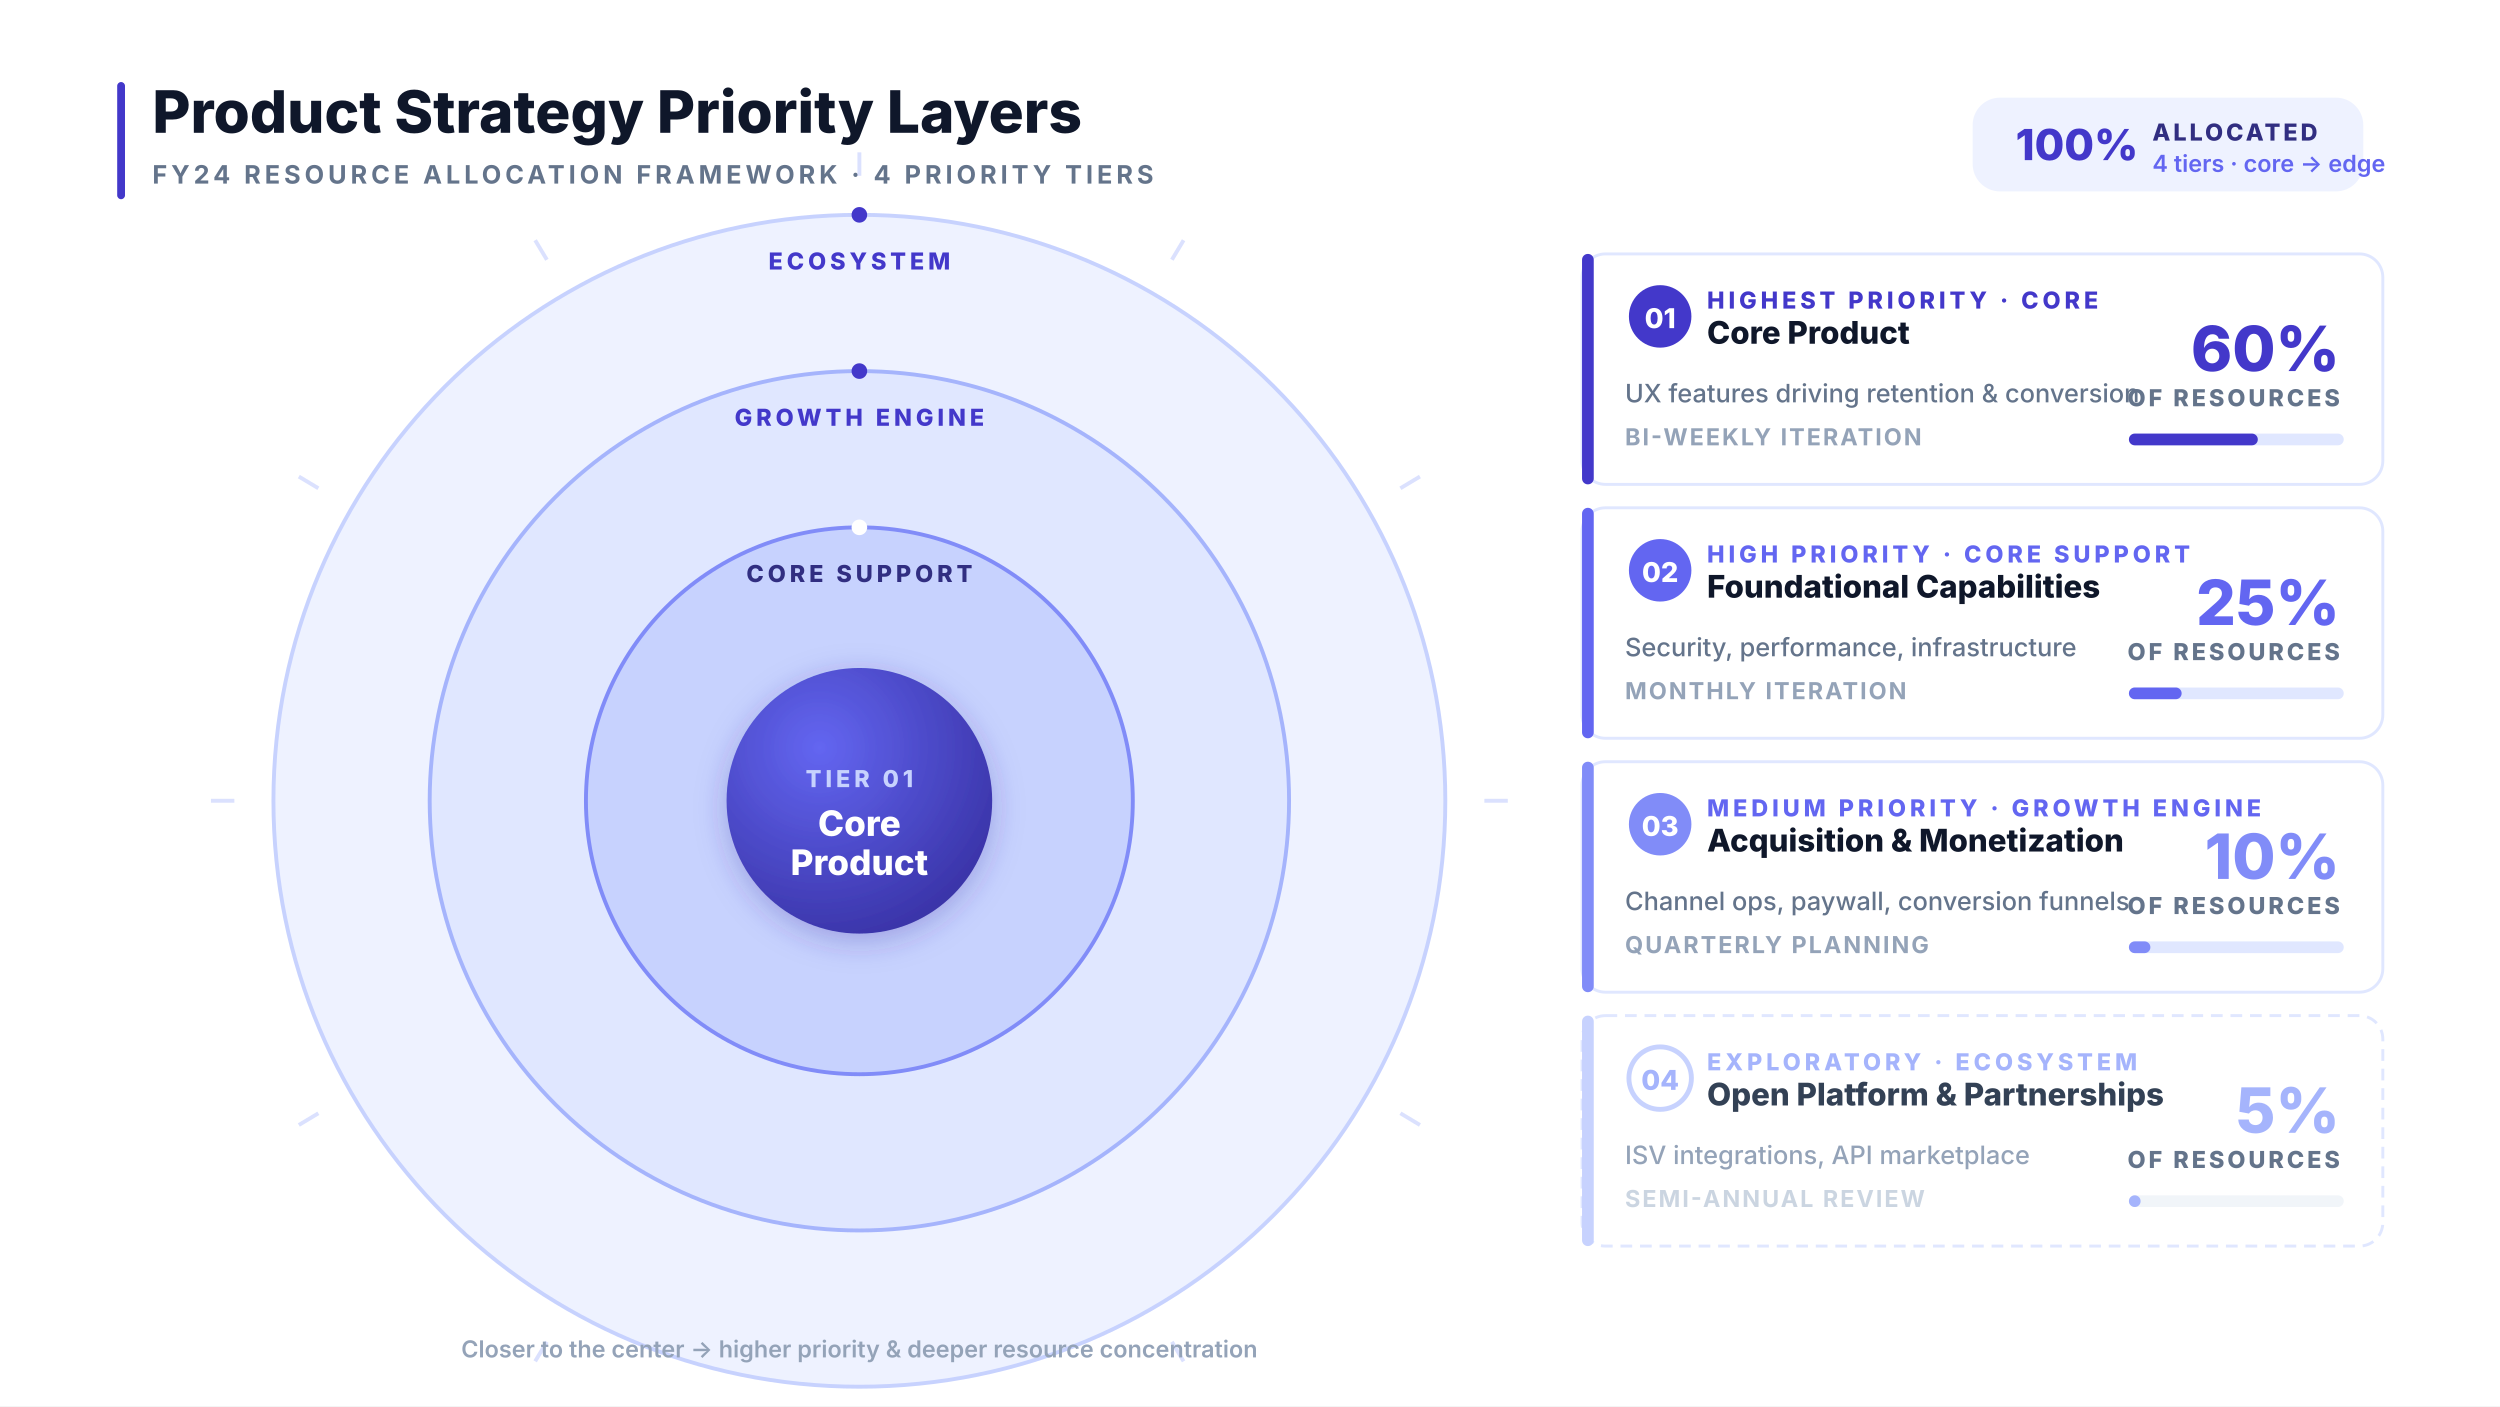
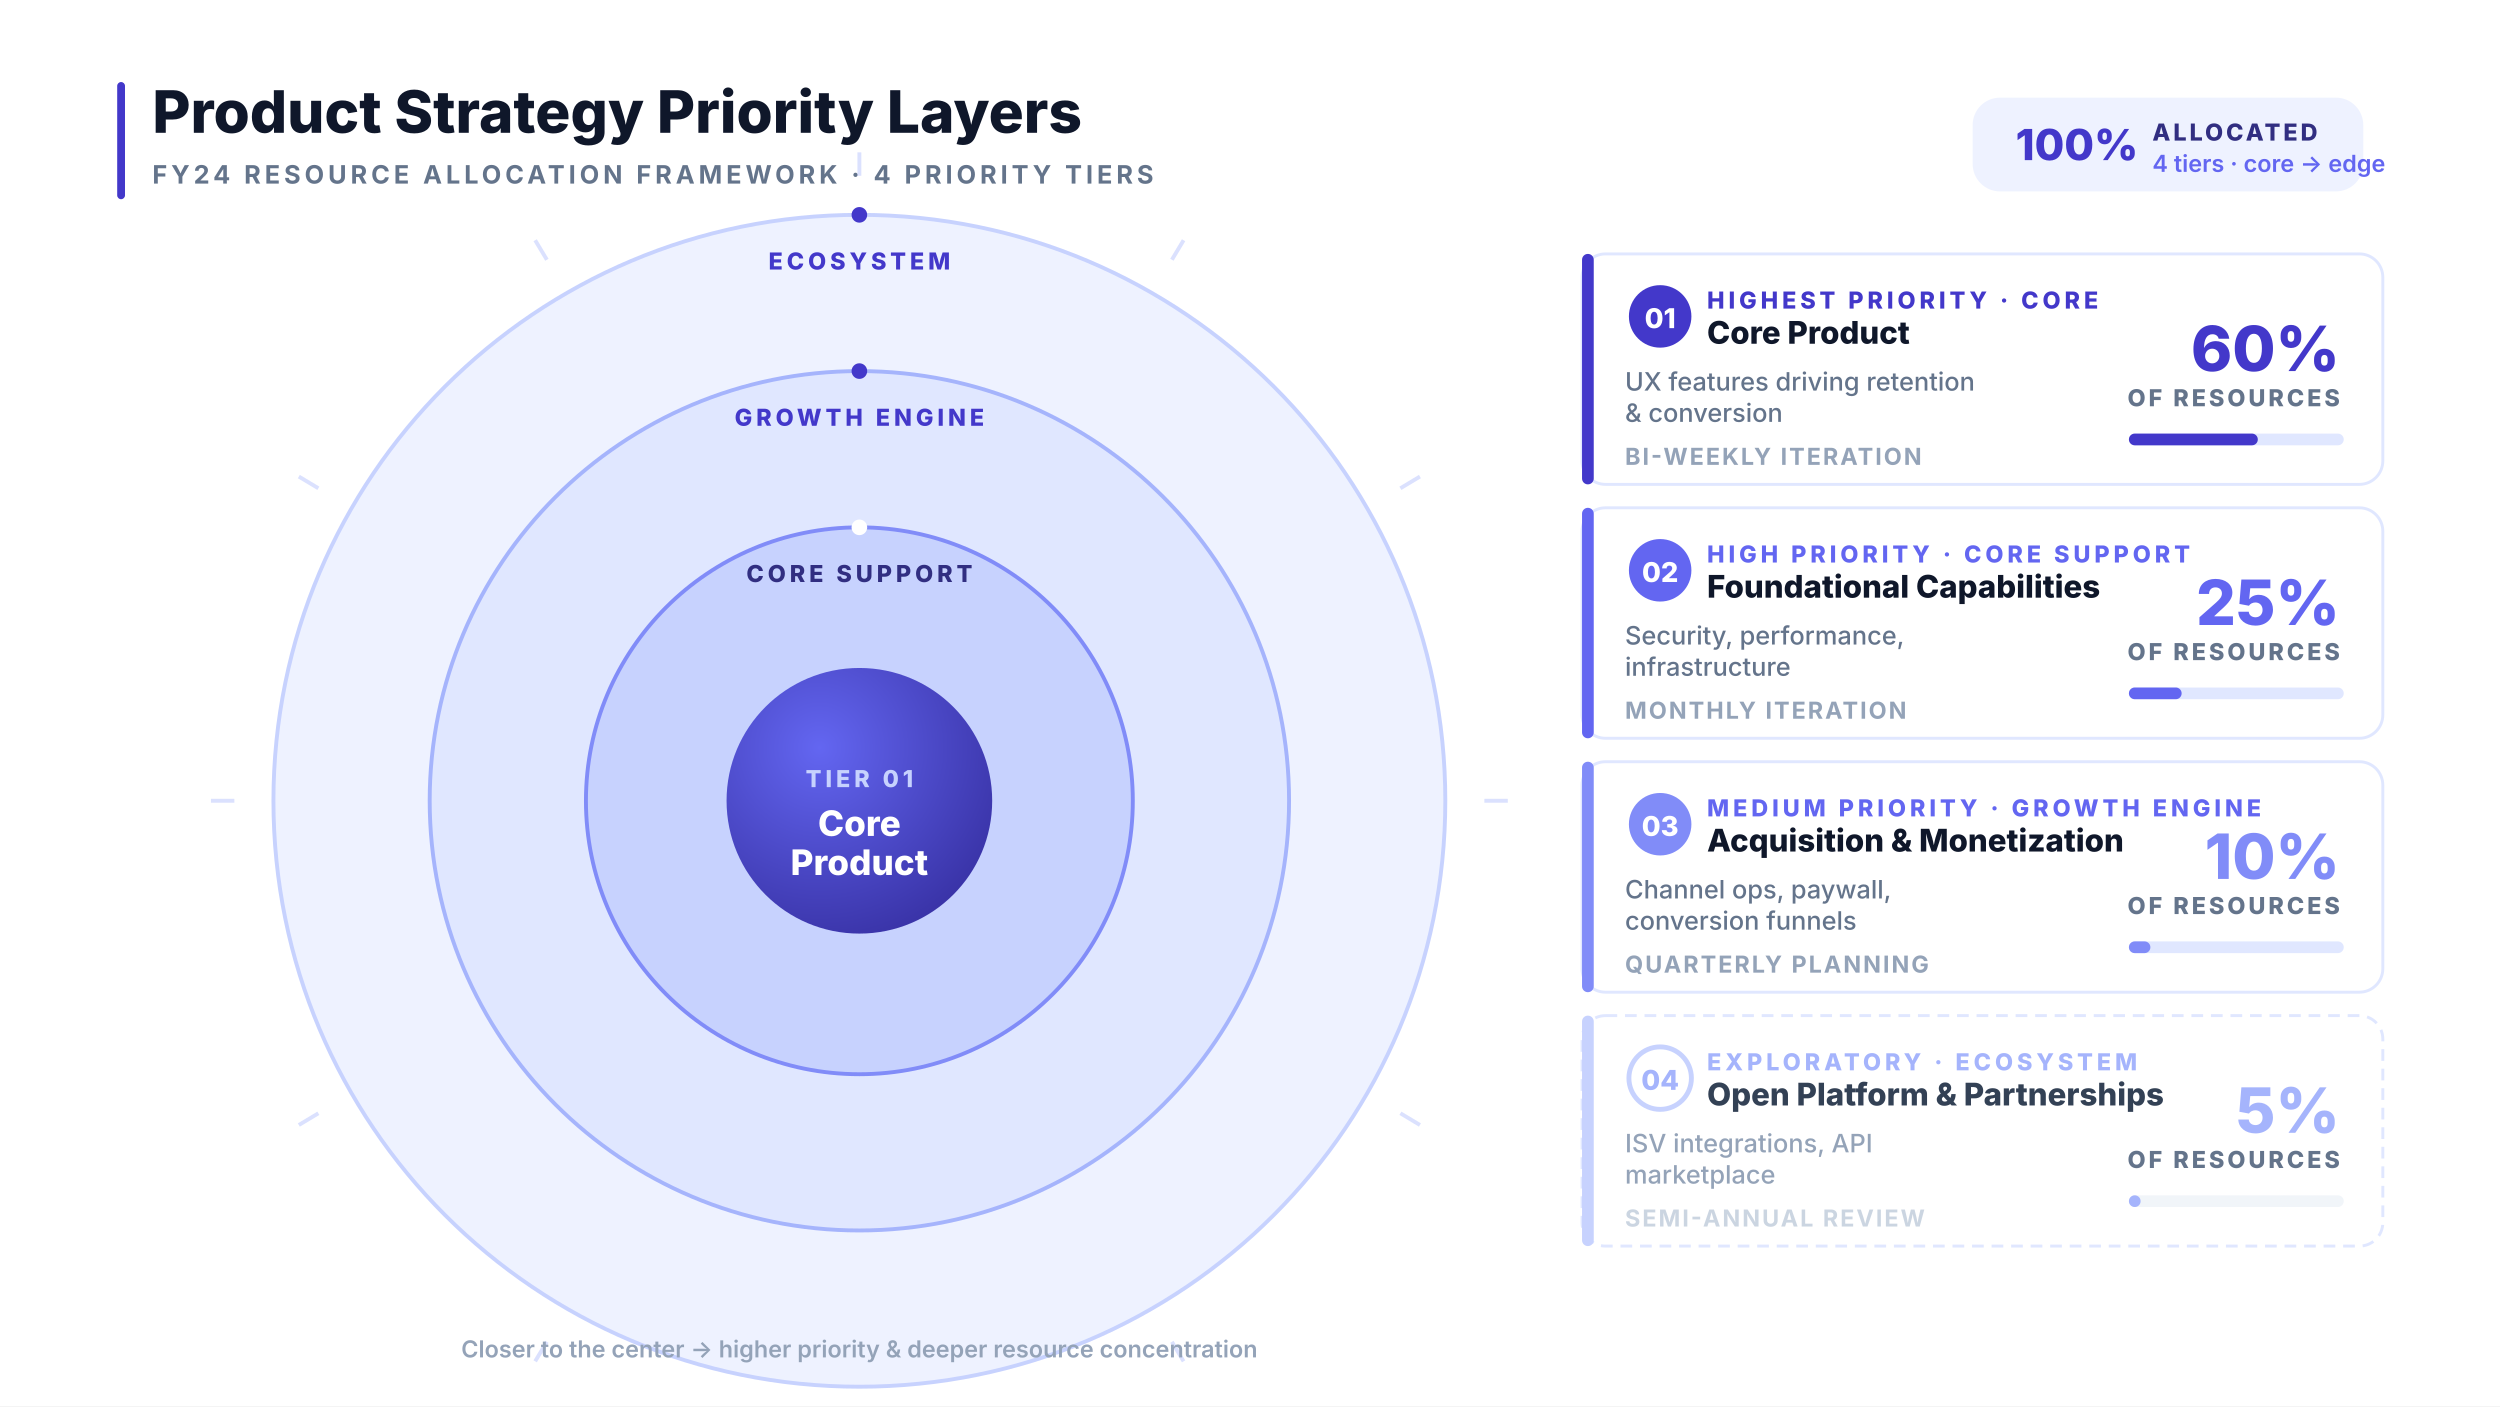
- <svg xmlns="http://www.w3.org/2000/svg" viewBox="0 0 1280 720" width="1280" height="720">
+ <svg xmlns="http://www.w3.org/2000/svg" viewBox="0 0 1280 720" width="1280" height="720" font-family="-apple-system, BlinkMacSystemFont, 'Segoe UI', sans-serif" font-size="12">
  <defs>
    <radialGradient id="coreGrad" cx="35%" cy="30%" r="80%">
      <stop offset="0%" stop-color="#6366F1" />
      <stop offset="100%" stop-color="#3730A3" />
    </radialGradient>
-     <filter id="coreShadow" x="-30%" y="-30%" width="160%" height="160%">
-       <feGaussianBlur in="SourceAlpha" stdDeviation="8" />
-       <feOffset dx="0" dy="4" result="offsetblur" />
-       <feFlood flood-color="#3730A3" flood-opacity="0.30" result="shadowColor" />
-       <feComposite in="shadowColor" in2="offsetblur" operator="in" result="shadow" />
-       <feMerge>
-         <feMergeNode in="shadow" />
-         <feMergeNode in="SourceGraphic" />
-       </feMerge>
-     </filter>
  </defs>
  <rect width="1280" height="720" fill="#FFFFFF" />
-   <g id="header">
+   <g id="header" data-pptx-bounds="60 42 1180 60">
    <rect x="60" y="42" width="4" height="60" rx="2" fill="#4338CA" />
-     <text x="78" y="68" font-family="-apple-system, BlinkMacSystemFont, 'Segoe UI', sans-serif" font-size="30" font-weight="800" fill="#0F172A">
+     <text x="78" y="68" font-size="30" font-weight="800" fill="#0F172A">
      <tspan>Product Strategy Priority Layers</tspan>
    </text>
-     <text x="78" y="94" font-family="-apple-system, BlinkMacSystemFont, 'Segoe UI', sans-serif" font-size="13" font-weight="700" fill="#64748B" letter-spacing="2">
+     <text x="78" y="94" font-size="13" font-weight="700" fill="#64748B" letter-spacing="2">
      <tspan>FY24 RESOURCE ALLOCATION FRAMEWORK · 4 PRIORITY TIERS</tspan>
    </text>
    <g transform="translate(1010, 50)">
      <rect x="0" y="0" width="200" height="48" rx="14" fill="#EEF2FF" />
-       <text x="22" y="32" font-family="-apple-system, BlinkMacSystemFont, 'Segoe UI', sans-serif" font-size="22" font-weight="800" fill="#4338CA">
+       <text x="22" y="32" font-size="22" font-weight="800" fill="#4338CA">
        <tspan>100%</tspan>
      </text>
-       <text x="92" y="22" font-family="-apple-system, BlinkMacSystemFont, 'Segoe UI', sans-serif" font-size="12" font-weight="800" fill="#312E81" letter-spacing="1.5">
+       <text x="92" y="22" font-weight="800" fill="#312E81" letter-spacing="1.5">
        <tspan>ALLOCATED</tspan>
      </text>
-       <text x="92" y="38" font-family="-apple-system, BlinkMacSystemFont, 'Segoe UI', sans-serif" font-size="12" font-weight="600" fill="#6366F1">
+       <text x="92" y="38" font-weight="600" fill="#6366F1">
        <tspan>4 tiers · core → edge</tspan>
      </text>
    </g>
  </g>
-   <g id="ticks">
+   <g id="ticks" data-pptx-bounds="108 78 664 619">
    <line x1="440" y1="90" x2="440" y2="78" stroke="#A5B4FC" stroke-width="2" stroke-opacity="0.4" />
    <line x1="600" y1="133" x2="606" y2="123" stroke="#A5B4FC" stroke-width="2" stroke-opacity="0.4" />
    <line x1="717" y1="250" x2="727" y2="244" stroke="#A5B4FC" stroke-width="2" stroke-opacity="0.4" />
    <line x1="760" y1="410" x2="772" y2="410" stroke="#A5B4FC" stroke-width="2" stroke-opacity="0.4" />
    <line x1="717" y1="570" x2="727" y2="576" stroke="#A5B4FC" stroke-width="2" stroke-opacity="0.4" />
    <line x1="600" y1="687" x2="606" y2="697" stroke="#A5B4FC" stroke-width="2" stroke-opacity="0.4" />
-     <line x1="440" y1="730" x2="440" y2="742" stroke="#A5B4FC" stroke-width="2" stroke-opacity="0.4" />
    <line x1="280" y1="687" x2="274" y2="697" stroke="#A5B4FC" stroke-width="2" stroke-opacity="0.4" />
    <line x1="163" y1="570" x2="153" y2="576" stroke="#A5B4FC" stroke-width="2" stroke-opacity="0.4" />
    <line x1="120" y1="410" x2="108" y2="410" stroke="#A5B4FC" stroke-width="2" stroke-opacity="0.4" />
    <line x1="163" y1="250" x2="153" y2="244" stroke="#A5B4FC" stroke-width="2" stroke-opacity="0.4" />
    <line x1="280" y1="133" x2="274" y2="123" stroke="#A5B4FC" stroke-width="2" stroke-opacity="0.4" />
  </g>
-   <g id="bullseye">
+   <g id="bullseye" data-pptx-bounds="140 110 600 600">
    <circle cx="440" cy="410" r="300" fill="#EEF2FF" stroke="#C7D2FE" stroke-width="2" />
    <circle cx="440" cy="410" r="220" fill="#E0E7FF" stroke="#A5B4FC" stroke-width="2" />
    <circle cx="440" cy="410" r="140" fill="#C7D2FE" stroke="#818CF8" stroke-width="2" />
-     <circle cx="440" cy="410" r="68" fill="url(#coreGrad)" filter="url(#coreShadow)" />
-     <text x="440" y="403" font-family="-apple-system, BlinkMacSystemFont, 'Segoe UI', sans-serif" font-size="12" font-weight="800" fill="#C7D2FE" text-anchor="middle" letter-spacing="2">
+     <circle cx="440" cy="410" r="68" fill="url(#coreGrad)" />
+     <text x="440" y="403" font-weight="800" fill="#C7D2FE" text-anchor="middle" letter-spacing="2">
      <tspan>TIER 01</tspan>
    </text>
-     <text x="440" y="428" font-family="-apple-system, BlinkMacSystemFont, 'Segoe UI', sans-serif" font-size="18" font-weight="800" fill="#FFFFFF" text-anchor="middle">
+     <text x="440" y="428" font-size="18" font-weight="800" fill="#FFFFFF" text-anchor="middle">
      <tspan>Core</tspan>
    </text>
-     <text x="440" y="448" font-family="-apple-system, BlinkMacSystemFont, 'Segoe UI', sans-serif" font-size="18" font-weight="800" fill="#FFFFFF" text-anchor="middle">
+     <text x="440" y="448" font-size="18" font-weight="800" fill="#FFFFFF" text-anchor="middle">
      <tspan>Product</tspan>
    </text>
  </g>
-   <g id="ring-labels">
+   <g id="ring-labels" data-pptx-bounds="330 104 220 198">
    <circle cx="440" cy="110" r="4" fill="#4338CA" />
-     <text x="440" y="138" font-family="-apple-system, BlinkMacSystemFont, 'Segoe UI', sans-serif" font-size="12" font-weight="800" fill="#4338CA" text-anchor="middle" letter-spacing="2">
+     <text x="440" y="138" font-weight="800" fill="#4338CA" text-anchor="middle" letter-spacing="2">
      <tspan>ECOSYSTEM</tspan>
    </text>
    <circle cx="440" cy="190" r="4" fill="#4338CA" />
-     <text x="440" y="218" font-family="-apple-system, BlinkMacSystemFont, 'Segoe UI', sans-serif" font-size="12" font-weight="800" fill="#4338CA" text-anchor="middle" letter-spacing="2">
+     <text x="440" y="218" font-weight="800" fill="#4338CA" text-anchor="middle" letter-spacing="2">
      <tspan>GROWTH ENGINE</tspan>
    </text>
    <circle cx="440" cy="270" r="4" fill="#FFFFFF" />
-     <text x="440" y="298" font-family="-apple-system, BlinkMacSystemFont, 'Segoe UI', sans-serif" font-size="12" font-weight="800" fill="#312E81" text-anchor="middle" letter-spacing="2">
+     <text x="440" y="298" font-weight="800" fill="#312E81" text-anchor="middle" letter-spacing="2">
      <tspan>CORE SUPPORT</tspan>
    </text>
  </g>
-   <g id="cards">
+   <g id="cards" data-pptx-bounds="810 130 410 508">
    <g id="card-1" transform="translate(810, 130)">
      <rect x="0" y="0" width="410" height="118" rx="12" fill="#FFFFFF" stroke="#E0E7FF" stroke-width="1.5" />
      <rect x="0" y="0" width="6" height="118" rx="3" fill="#4338CA" />
      <circle cx="40" cy="32" r="16" fill="#4338CA" />
-       <text x="40" y="38" font-family="-apple-system, BlinkMacSystemFont, 'Segoe UI', sans-serif" font-size="14" font-weight="800" fill="#FFFFFF" text-anchor="middle">
+       <text x="40" y="38" font-size="14" font-weight="800" fill="#FFFFFF" text-anchor="middle">
        <tspan>01</tspan>
      </text>
-       <text x="64" y="28" font-family="-apple-system, BlinkMacSystemFont, 'Segoe UI', sans-serif" font-size="12" font-weight="800" fill="#4338CA" letter-spacing="2">
+       <text x="64" y="28" font-weight="800" fill="#4338CA" letter-spacing="2">
        <tspan>HIGHEST PRIORITY · CORE</tspan>
      </text>
-       <text x="64" y="46" font-family="-apple-system, BlinkMacSystemFont, 'Segoe UI', sans-serif" font-size="16" font-weight="800" fill="#0F172A">
+       <text x="64" y="46" font-size="16" font-weight="800" fill="#0F172A">
        <tspan>Core Product</tspan>
      </text>
-       <text x="22" y="76" font-family="-apple-system, BlinkMacSystemFont, 'Segoe UI', sans-serif" font-size="13" font-weight="500" fill="#64748B">
-         <tspan>UX features driving retention &amp; conversion</tspan>
+       <text x="22" y="70" font-size="13" font-weight="500" fill="#64748B">
+         <tspan>UX features driving retention </tspan>
+         <tspan x="22" dy="16">&amp; conversion</tspan>
      </text>
-       <text x="22" y="98" font-family="-apple-system, BlinkMacSystemFont, 'Segoe UI', sans-serif" font-size="12" font-weight="700" fill="#94A3B8" letter-spacing="1">
+       <text x="22" y="108" font-weight="700" fill="#94A3B8" letter-spacing="1">
        <tspan>BI-WEEKLY ITERATION</tspan>
      </text>
-       <text x="388" y="60" font-family="-apple-system, BlinkMacSystemFont, 'Segoe UI', sans-serif" font-size="32" font-weight="800" fill="#4338CA" text-anchor="end">
+       <text x="388" y="60" font-size="32" font-weight="800" fill="#4338CA" text-anchor="end">
        <tspan>60%</tspan>
      </text>
-       <text x="388" y="78" font-family="-apple-system, BlinkMacSystemFont, 'Segoe UI', sans-serif" font-size="12" font-weight="800" fill="#64748B" text-anchor="end" letter-spacing="1.5">
+       <text x="388" y="78" font-weight="800" fill="#64748B" text-anchor="end" letter-spacing="1.5">
        <tspan>OF RESOURCES</tspan>
      </text>
      <rect x="280" y="92" width="110" height="6" rx="3" fill="#E0E7FF" />
      <rect x="280" y="92" width="66" height="6" rx="3" fill="#4338CA" />
    </g>
    <g id="card-2" transform="translate(810, 260)">
      <rect x="0" y="0" width="410" height="118" rx="12" fill="#FFFFFF" stroke="#E0E7FF" stroke-width="1.5" />
      <rect x="0" y="0" width="6" height="118" rx="3" fill="#6366F1" />
      <circle cx="40" cy="32" r="16" fill="#6366F1" />
-       <text x="40" y="38" font-family="-apple-system, BlinkMacSystemFont, 'Segoe UI', sans-serif" font-size="14" font-weight="800" fill="#FFFFFF" text-anchor="middle">
+       <text x="40" y="38" font-size="14" font-weight="800" fill="#FFFFFF" text-anchor="middle">
        <tspan>02</tspan>
      </text>
-       <text x="64" y="28" font-family="-apple-system, BlinkMacSystemFont, 'Segoe UI', sans-serif" font-size="12" font-weight="800" fill="#6366F1" letter-spacing="2">
+       <text x="64" y="28" font-weight="800" fill="#6366F1" letter-spacing="2">
        <tspan>HIGH PRIORITY · CORE SUPPORT</tspan>
      </text>
-       <text x="64" y="46" font-family="-apple-system, BlinkMacSystemFont, 'Segoe UI', sans-serif" font-size="16" font-weight="800" fill="#0F172A">
+       <text x="64" y="46" font-size="16" font-weight="800" fill="#0F172A">
        <tspan>Foundational Capabilities</tspan>
      </text>
-       <text x="22" y="76" font-family="-apple-system, BlinkMacSystemFont, 'Segoe UI', sans-serif" font-size="13" font-weight="500" fill="#64748B">
-         <tspan>Security, performance, infrastructure</tspan>
+       <text x="22" y="70" font-size="13" font-weight="500" fill="#64748B">
+         <tspan>Security, performance, </tspan>
+         <tspan x="22" dy="16">infrastructure</tspan>
      </text>
-       <text x="22" y="98" font-family="-apple-system, BlinkMacSystemFont, 'Segoe UI', sans-serif" font-size="12" font-weight="700" fill="#94A3B8" letter-spacing="1">
+       <text x="22" y="108" font-weight="700" fill="#94A3B8" letter-spacing="1">
        <tspan>MONTHLY ITERATION</tspan>
      </text>
-       <text x="388" y="60" font-family="-apple-system, BlinkMacSystemFont, 'Segoe UI', sans-serif" font-size="32" font-weight="800" fill="#6366F1" text-anchor="end">
+       <text x="388" y="60" font-size="32" font-weight="800" fill="#6366F1" text-anchor="end">
        <tspan>25%</tspan>
      </text>
-       <text x="388" y="78" font-family="-apple-system, BlinkMacSystemFont, 'Segoe UI', sans-serif" font-size="12" font-weight="800" fill="#64748B" text-anchor="end" letter-spacing="1.5">
+       <text x="388" y="78" font-weight="800" fill="#64748B" text-anchor="end" letter-spacing="1.5">
        <tspan>OF RESOURCES</tspan>
      </text>
      <rect x="280" y="92" width="110" height="6" rx="3" fill="#E0E7FF" />
      <rect x="280" y="92" width="27" height="6" rx="3" fill="#6366F1" />
    </g>
    <g id="card-3" transform="translate(810, 390)">
      <rect x="0" y="0" width="410" height="118" rx="12" fill="#FFFFFF" stroke="#E0E7FF" stroke-width="1.5" />
      <rect x="0" y="0" width="6" height="118" rx="3" fill="#818CF8" />
      <circle cx="40" cy="32" r="16" fill="#818CF8" />
-       <text x="40" y="38" font-family="-apple-system, BlinkMacSystemFont, 'Segoe UI', sans-serif" font-size="14" font-weight="800" fill="#FFFFFF" text-anchor="middle">
+       <text x="40" y="38" font-size="14" font-weight="800" fill="#FFFFFF" text-anchor="middle">
        <tspan>03</tspan>
      </text>
-       <text x="64" y="28" font-family="-apple-system, BlinkMacSystemFont, 'Segoe UI', sans-serif" font-size="12" font-weight="800" fill="#6366F1" letter-spacing="2">
+       <text x="64" y="28" font-weight="800" fill="#6366F1" letter-spacing="2">
        <tspan>MEDIUM PRIORITY · GROWTH ENGINE</tspan>
      </text>
-       <text x="64" y="46" font-family="-apple-system, BlinkMacSystemFont, 'Segoe UI', sans-serif" font-size="16" font-weight="800" fill="#0F172A">
+       <text x="64" y="46" font-size="16" font-weight="800" fill="#0F172A">
        <tspan>Acquisition &amp; Monetization</tspan>
      </text>
-       <text x="22" y="76" font-family="-apple-system, BlinkMacSystemFont, 'Segoe UI', sans-serif" font-size="13" font-weight="500" fill="#64748B">
-         <tspan>Channel ops, paywall, conversion funnels</tspan>
+       <text x="22" y="70" font-size="13" font-weight="500" fill="#64748B">
+         <tspan>Channel ops, paywall, </tspan>
+         <tspan x="22" dy="16">conversion funnels</tspan>
      </text>
-       <text x="22" y="98" font-family="-apple-system, BlinkMacSystemFont, 'Segoe UI', sans-serif" font-size="12" font-weight="700" fill="#94A3B8" letter-spacing="1">
+       <text x="22" y="108" font-weight="700" fill="#94A3B8" letter-spacing="1">
        <tspan>QUARTERLY PLANNING</tspan>
      </text>
-       <text x="388" y="60" font-family="-apple-system, BlinkMacSystemFont, 'Segoe UI', sans-serif" font-size="32" font-weight="800" fill="#818CF8" text-anchor="end">
+       <text x="388" y="60" font-size="32" font-weight="800" fill="#818CF8" text-anchor="end">
        <tspan>10%</tspan>
      </text>
-       <text x="388" y="78" font-family="-apple-system, BlinkMacSystemFont, 'Segoe UI', sans-serif" font-size="12" font-weight="800" fill="#64748B" text-anchor="end" letter-spacing="1.5">
+       <text x="388" y="78" font-weight="800" fill="#64748B" text-anchor="end" letter-spacing="1.5">
        <tspan>OF RESOURCES</tspan>
      </text>
      <rect x="280" y="92" width="110" height="6" rx="3" fill="#E0E7FF" />
      <rect x="280" y="92" width="11" height="6" rx="3" fill="#818CF8" />
    </g>
    <g id="card-4" transform="translate(810, 520)">
      <rect x="0" y="0" width="410" height="118" rx="12" fill="#FFFFFF" stroke="#E0E7FF" stroke-width="1.5" stroke-dasharray="6,4" />
      <rect x="0" y="0" width="6" height="118" rx="3" fill="#C7D2FE" />
      <circle cx="40" cy="32" r="16" fill="#FFFFFF" stroke="#C7D2FE" stroke-width="2.5" />
-       <text x="40" y="38" font-family="-apple-system, BlinkMacSystemFont, 'Segoe UI', sans-serif" font-size="14" font-weight="800" fill="#A5B4FC" text-anchor="middle">
+       <text x="40" y="38" font-size="14" font-weight="800" fill="#A5B4FC" text-anchor="middle">
        <tspan>04</tspan>
      </text>
-       <text x="64" y="28" font-family="-apple-system, BlinkMacSystemFont, 'Segoe UI', sans-serif" font-size="12" font-weight="800" fill="#A5B4FC" letter-spacing="2">
+       <text x="64" y="28" font-weight="800" fill="#A5B4FC" letter-spacing="2">
        <tspan>EXPLORATORY · ECOSYSTEM</tspan>
      </text>
-       <text x="64" y="46" font-family="-apple-system, BlinkMacSystemFont, 'Segoe UI', sans-serif" font-size="16" font-weight="800" fill="#334155">
+       <text x="64" y="46" font-size="16" font-weight="800" fill="#334155">
        <tspan>Open Platform &amp; Partnerships</tspan>
      </text>
-       <text x="22" y="76" font-family="-apple-system, BlinkMacSystemFont, 'Segoe UI', sans-serif" font-size="13" font-weight="500" fill="#94A3B8">
-         <tspan>ISV integrations, API marketplace</tspan>
+       <text x="22" y="70" font-size="13" font-weight="500" fill="#94A3B8">
+         <tspan>ISV integrations, API </tspan>
+         <tspan x="22" dy="16">marketplace</tspan>
      </text>
-       <text x="22" y="98" font-family="-apple-system, BlinkMacSystemFont, 'Segoe UI', sans-serif" font-size="12" font-weight="700" fill="#CBD5E1" letter-spacing="1">
+       <text x="22" y="108" font-weight="700" fill="#CBD5E1" letter-spacing="1">
        <tspan>SEMI-ANNUAL REVIEW</tspan>
      </text>
-       <text x="388" y="60" font-family="-apple-system, BlinkMacSystemFont, 'Segoe UI', sans-serif" font-size="32" font-weight="800" fill="#A5B4FC" text-anchor="end">
+       <text x="388" y="60" font-size="32" font-weight="800" fill="#A5B4FC" text-anchor="end">
        <tspan>5%</tspan>
      </text>
-       <text x="388" y="78" font-family="-apple-system, BlinkMacSystemFont, 'Segoe UI', sans-serif" font-size="12" font-weight="800" fill="#64748B" text-anchor="end" letter-spacing="1.5">
+       <text x="388" y="78" font-weight="800" fill="#64748B" text-anchor="end" letter-spacing="1.5">
        <tspan>OF RESOURCES</tspan>
      </text>
      <rect x="280" y="92" width="110" height="6" rx="3" fill="#F1F5F9" />
      <rect x="280" y="92" width="6" height="6" rx="3" fill="#A5B4FC" />
    </g>
  </g>
-   <text x="440" y="695" font-family="-apple-system, BlinkMacSystemFont, 'Segoe UI', sans-serif" font-size="12" font-weight="600" fill="#94A3B8" text-anchor="middle">
-     <tspan>Closer to the center → higher priority &amp; deeper resource concentration</tspan>
-   </text>
+   <g id="footer" data-pptx-bounds="170 675 540 25">
+     <text x="440" y="695" font-weight="600" fill="#94A3B8" text-anchor="middle">
+       <tspan>Closer to the center → higher priority &amp; deeper resource concentration</tspan>
+     </text>
+   </g>
</svg>
